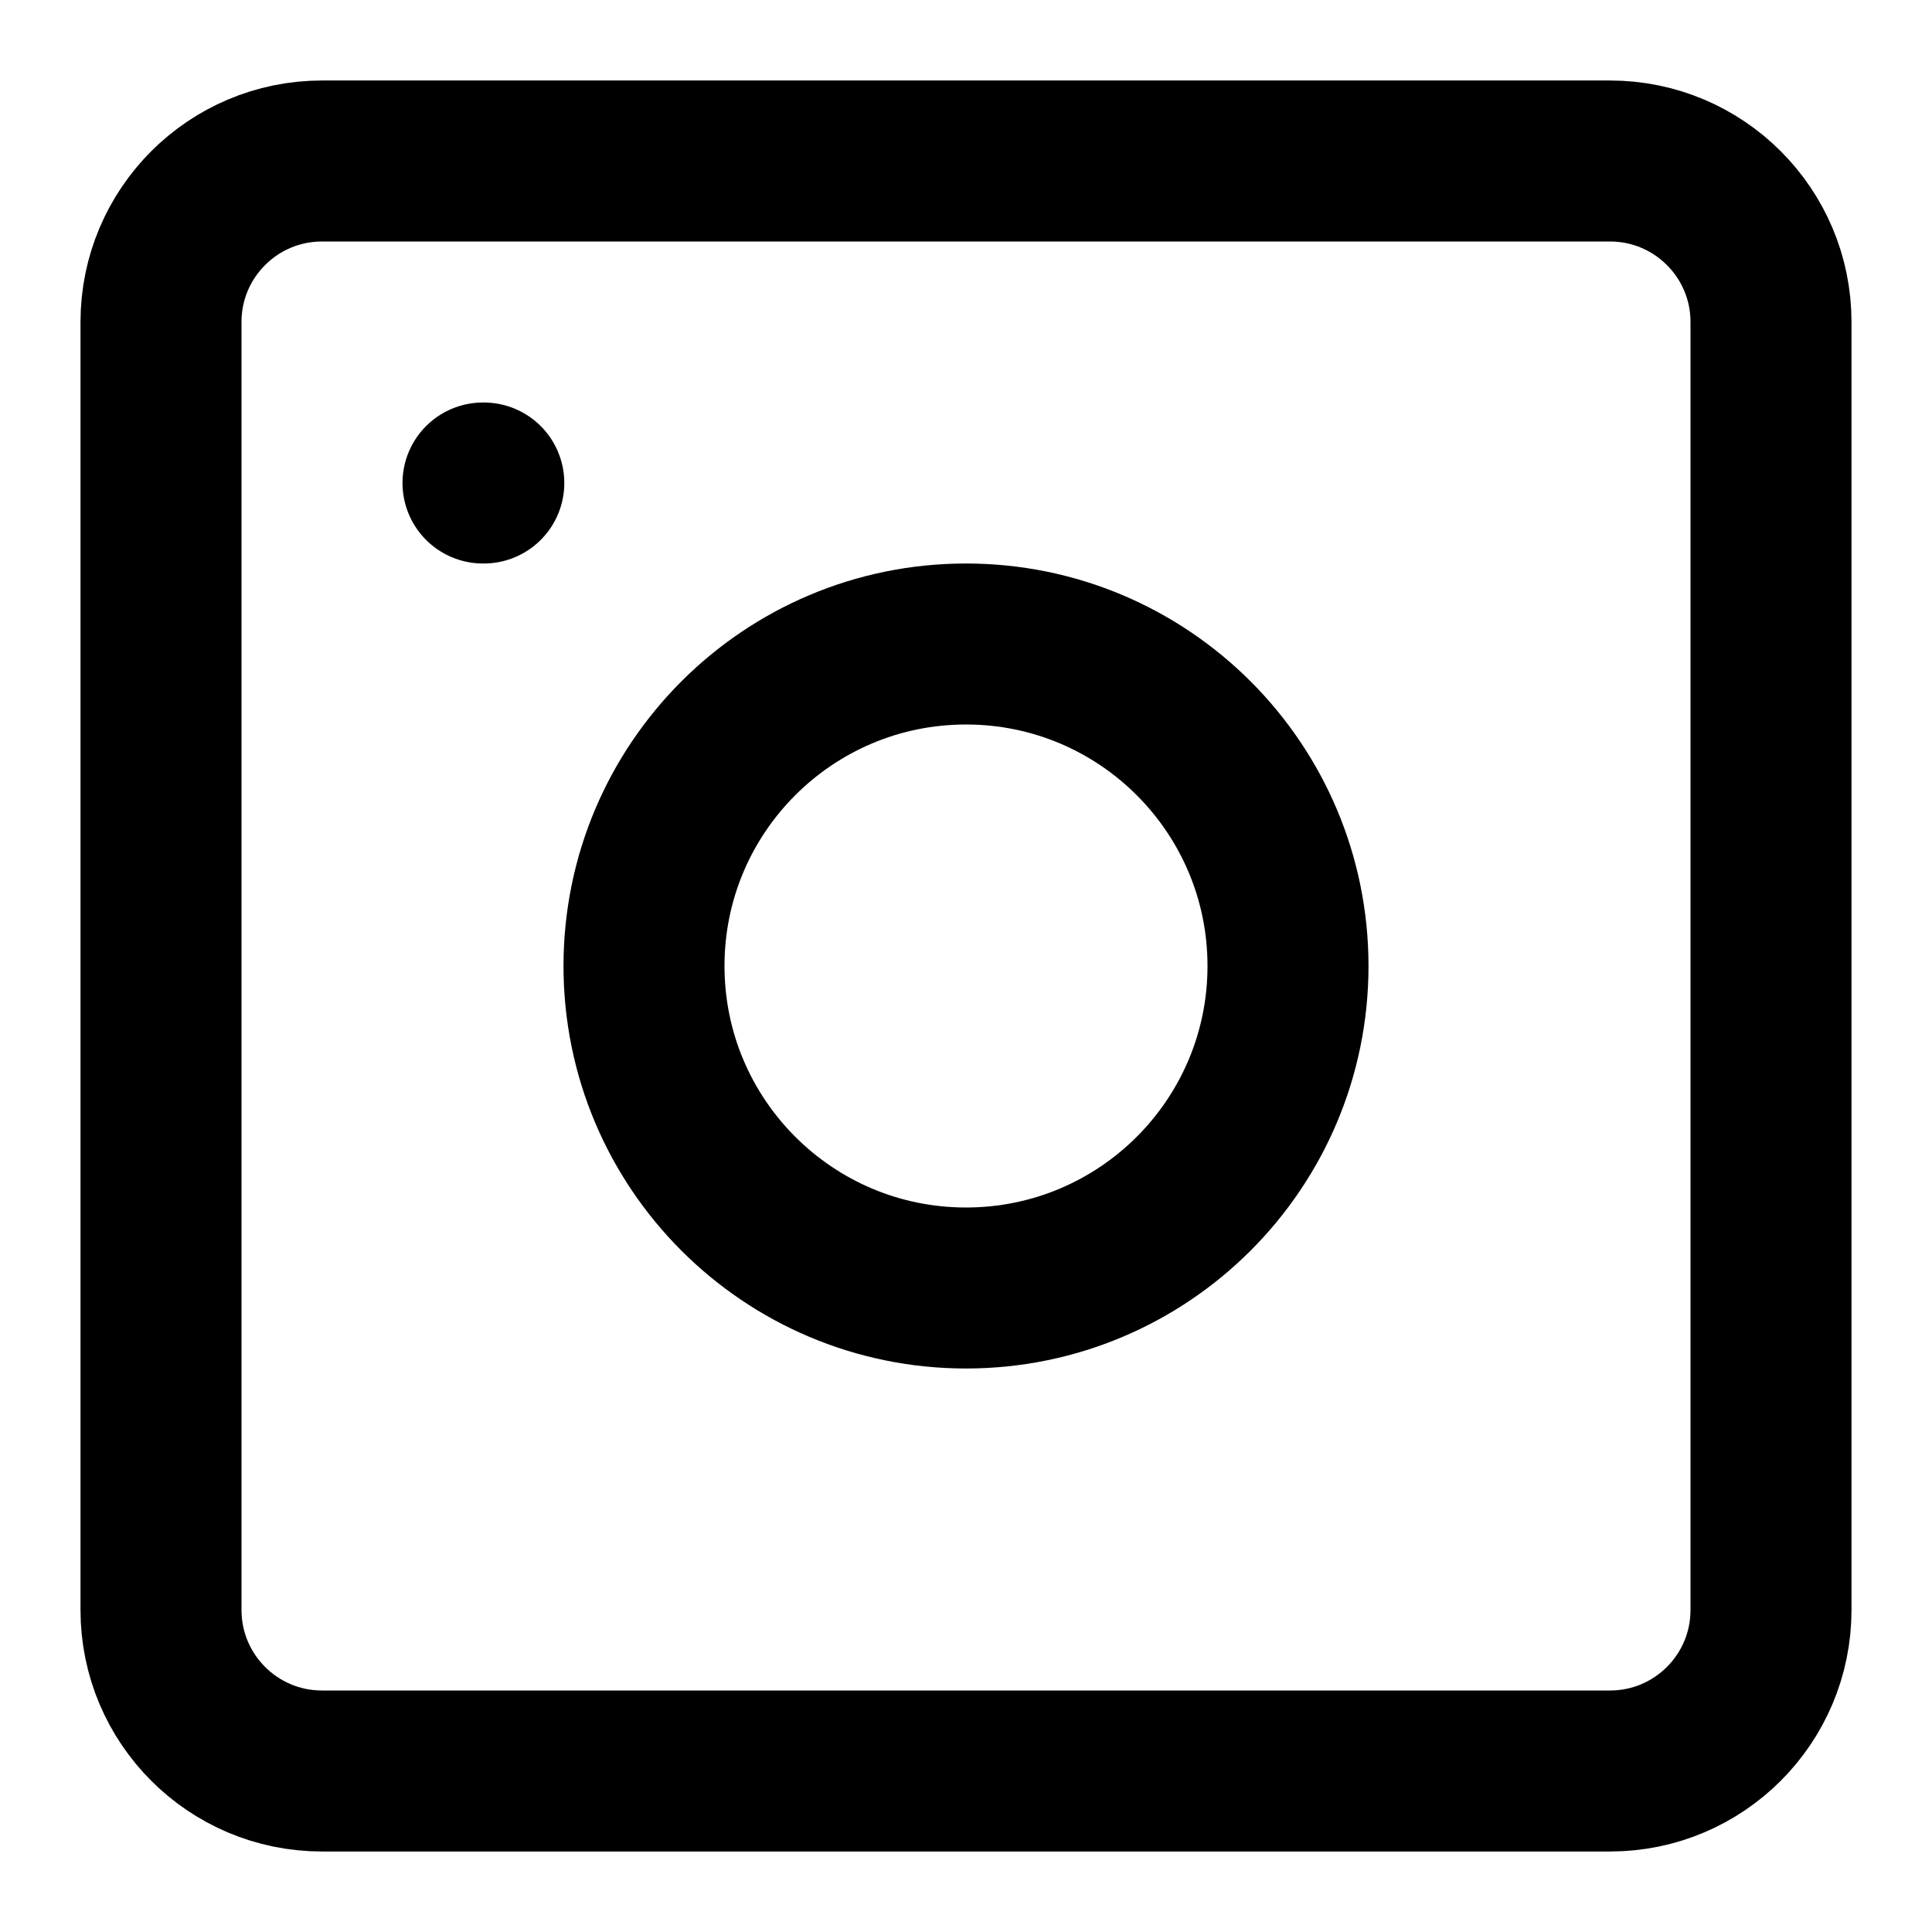
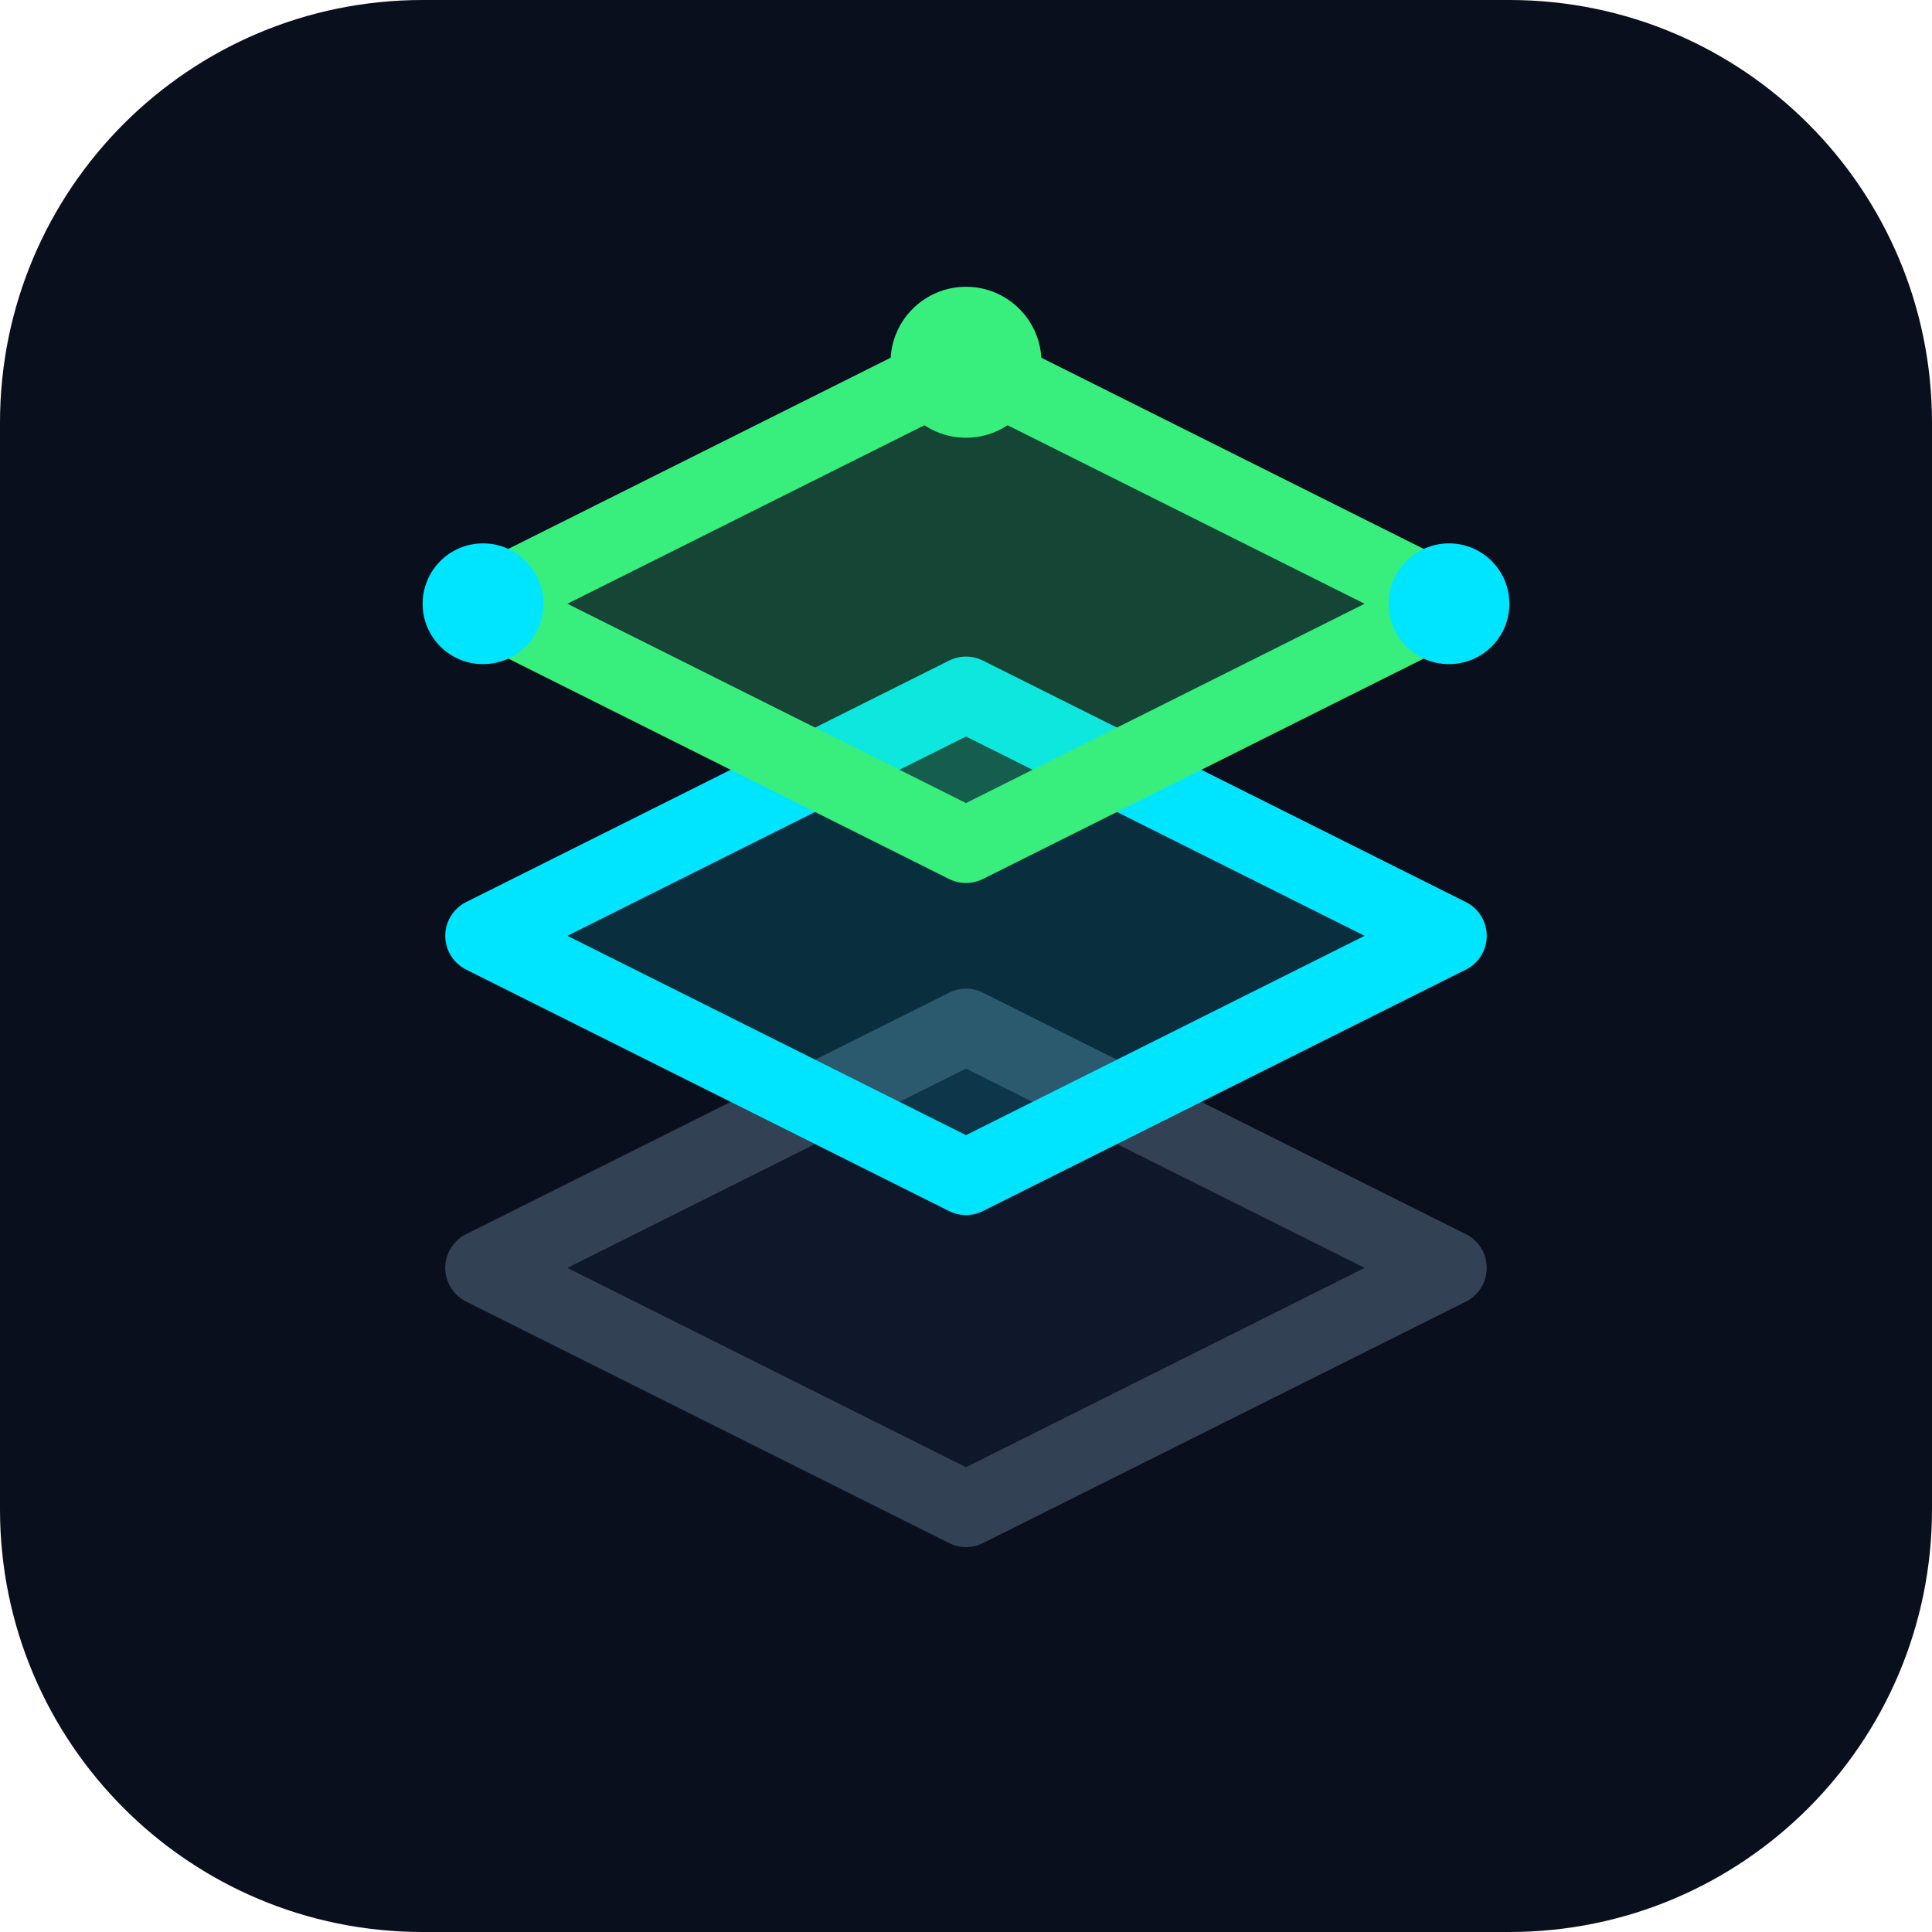
- <svg xmlns="http://www.w3.org/2000/svg" viewBox="0 0 24 24" fill="none" stroke="currentColor" stroke-width="2" stroke-linecap="round" stroke-linejoin="round">
-   <rect x="2" y="2" width="20" height="20" rx="2" ry="2" />
-   <circle cx="12" cy="12" r="4" />
-   <line x1="6" y1="6" x2="6.01" y2="6" />
+ <svg xmlns="http://www.w3.org/2000/svg" viewBox="0 0 64 64" fill="none">
+   <rect width="64" height="64" rx="14" fill="#0A0F1D" />
+   <path d="M16 42 L32 34 L48 42 L32 50 Z" stroke="#334155" stroke-width="2.5" fill="#0F172A" stroke-linejoin="round" />
+   <path d="M16 31 L32 23 L48 31 L32 39 Z" stroke="#00E5FF" stroke-width="2.5" fill="#00E5FF" fill-opacity="0.15" stroke-linejoin="round" />
+   <path d="M16 20 L32 12 L48 20 L32 28 Z" stroke="#38EF7D" stroke-width="2.5" fill="#38EF7D" fill-opacity="0.25" stroke-linejoin="round" />
+   <circle cx="32" cy="12" r="2.5" fill="#38EF7D" />
+   <circle cx="16" cy="20" r="2" fill="#00E5FF" />
+   <circle cx="48" cy="20" r="2" fill="#00E5FF" />
</svg>
